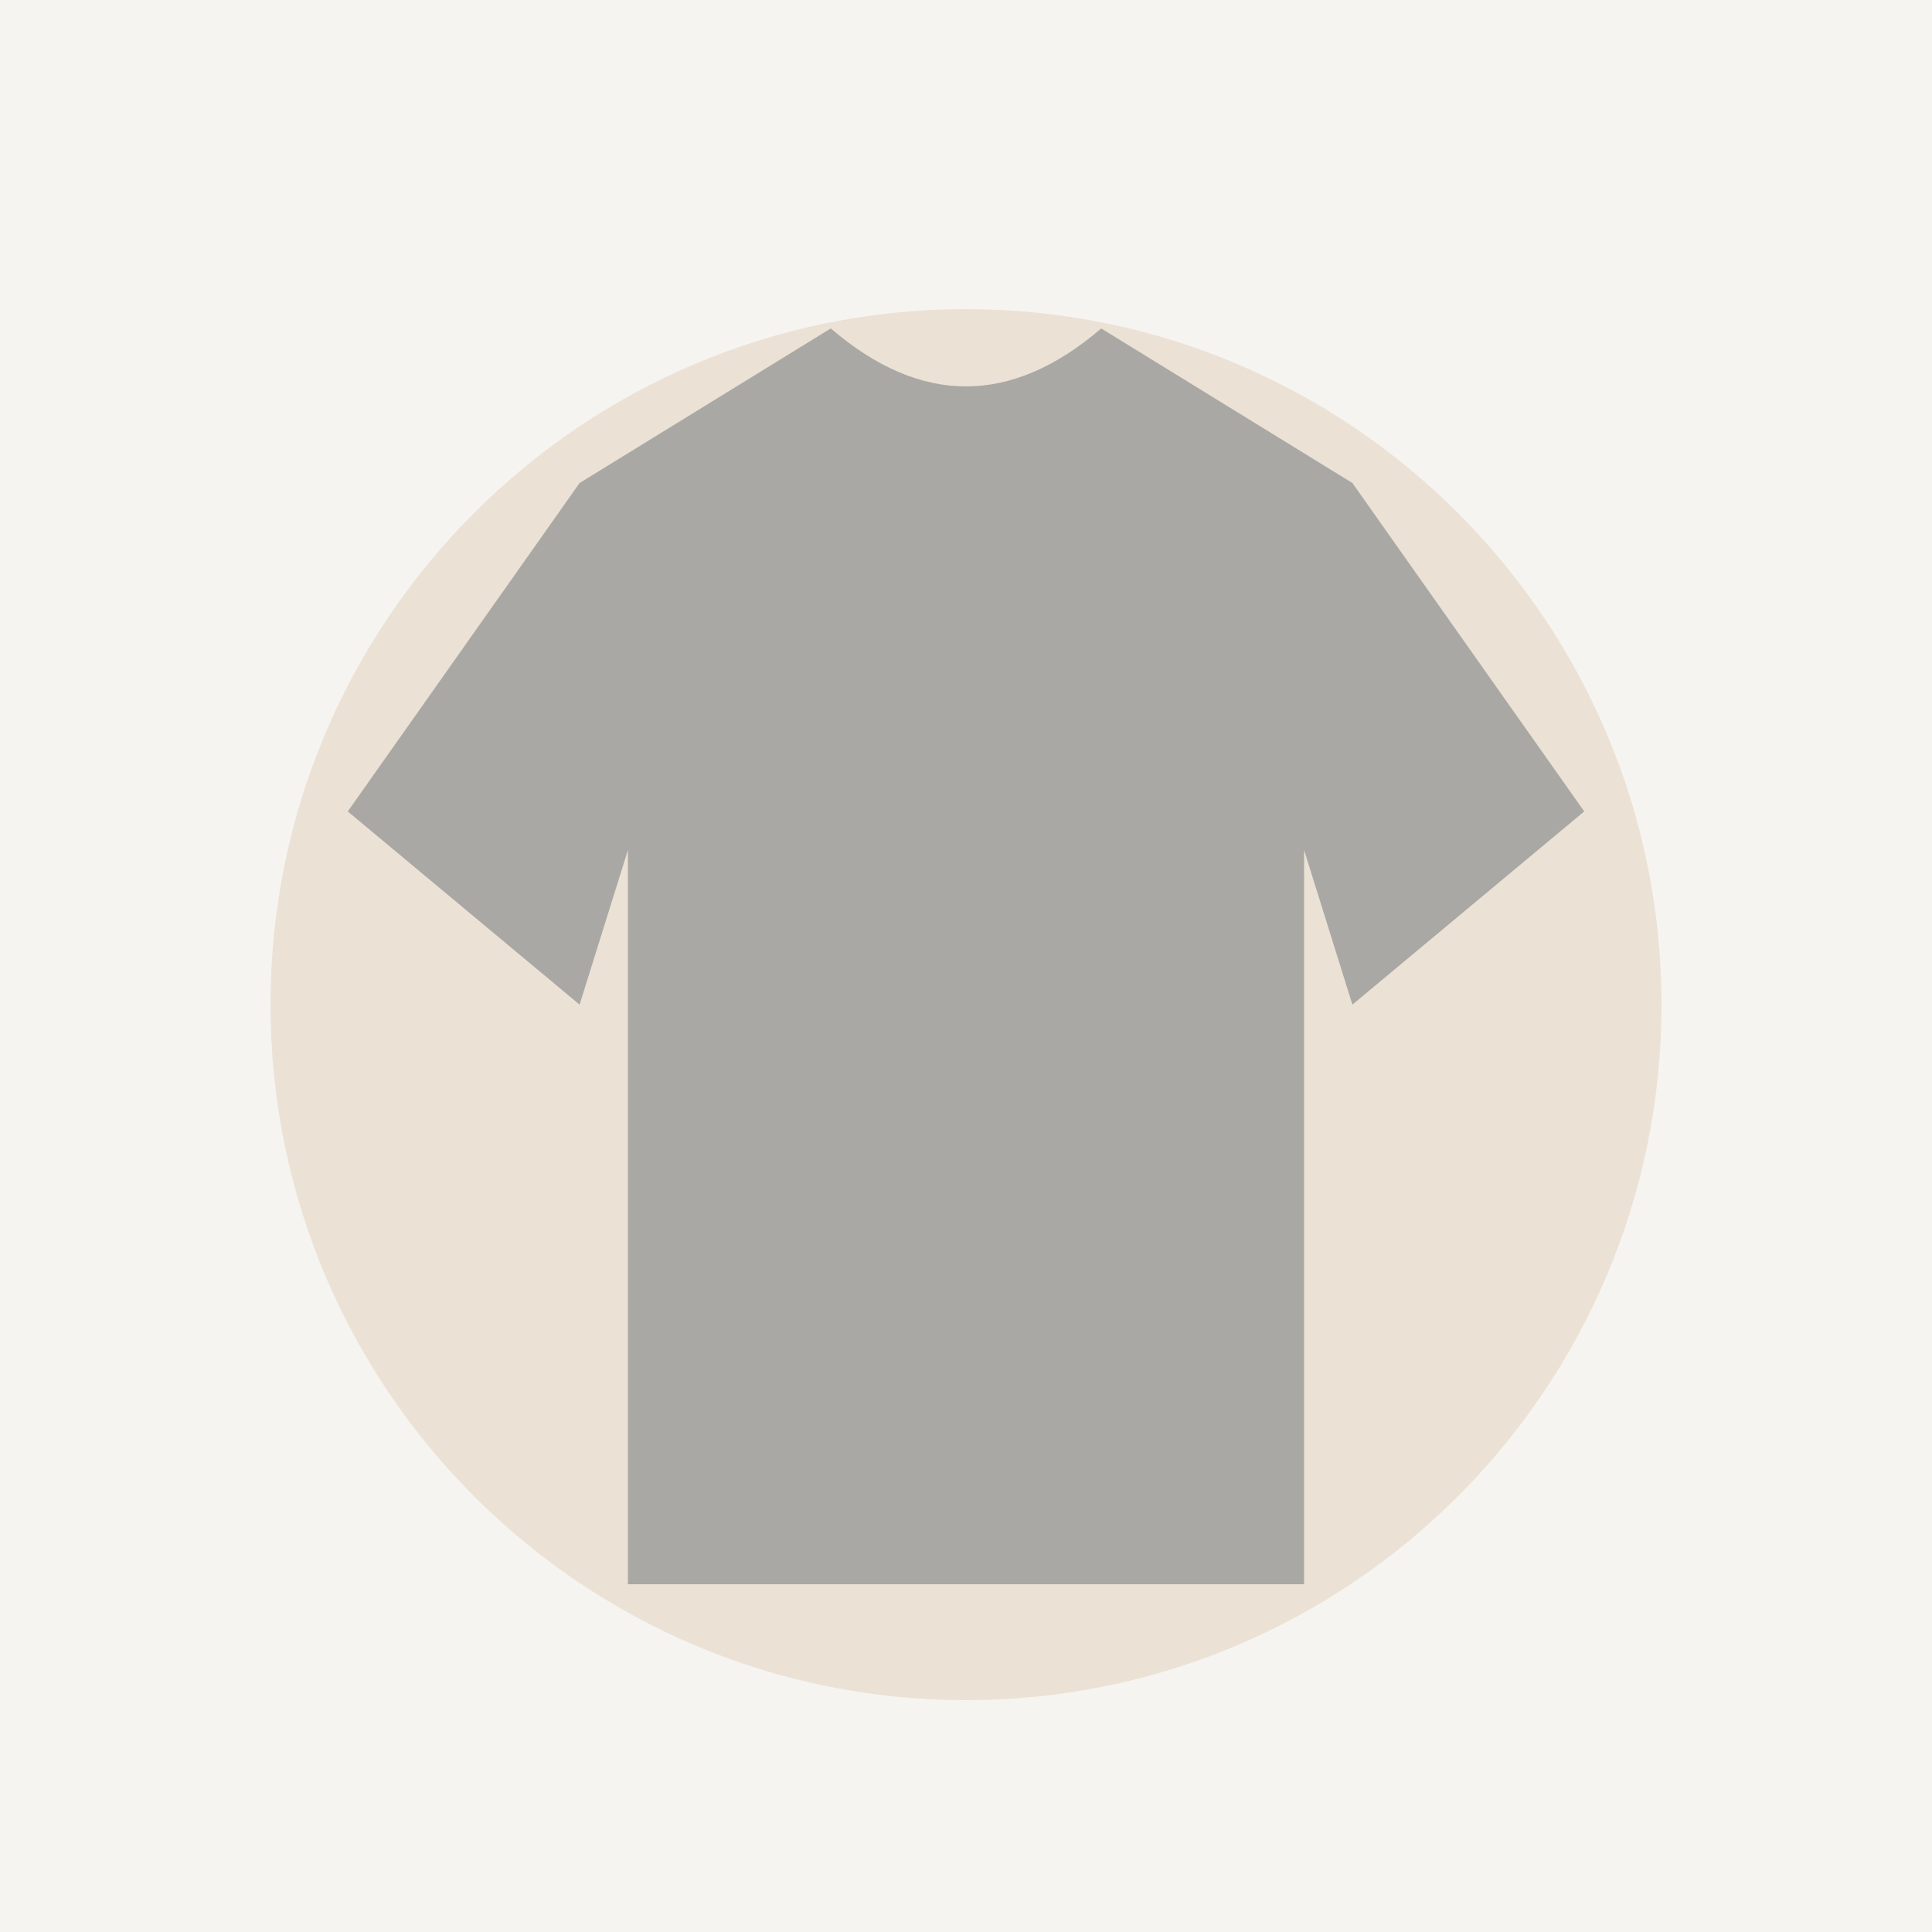
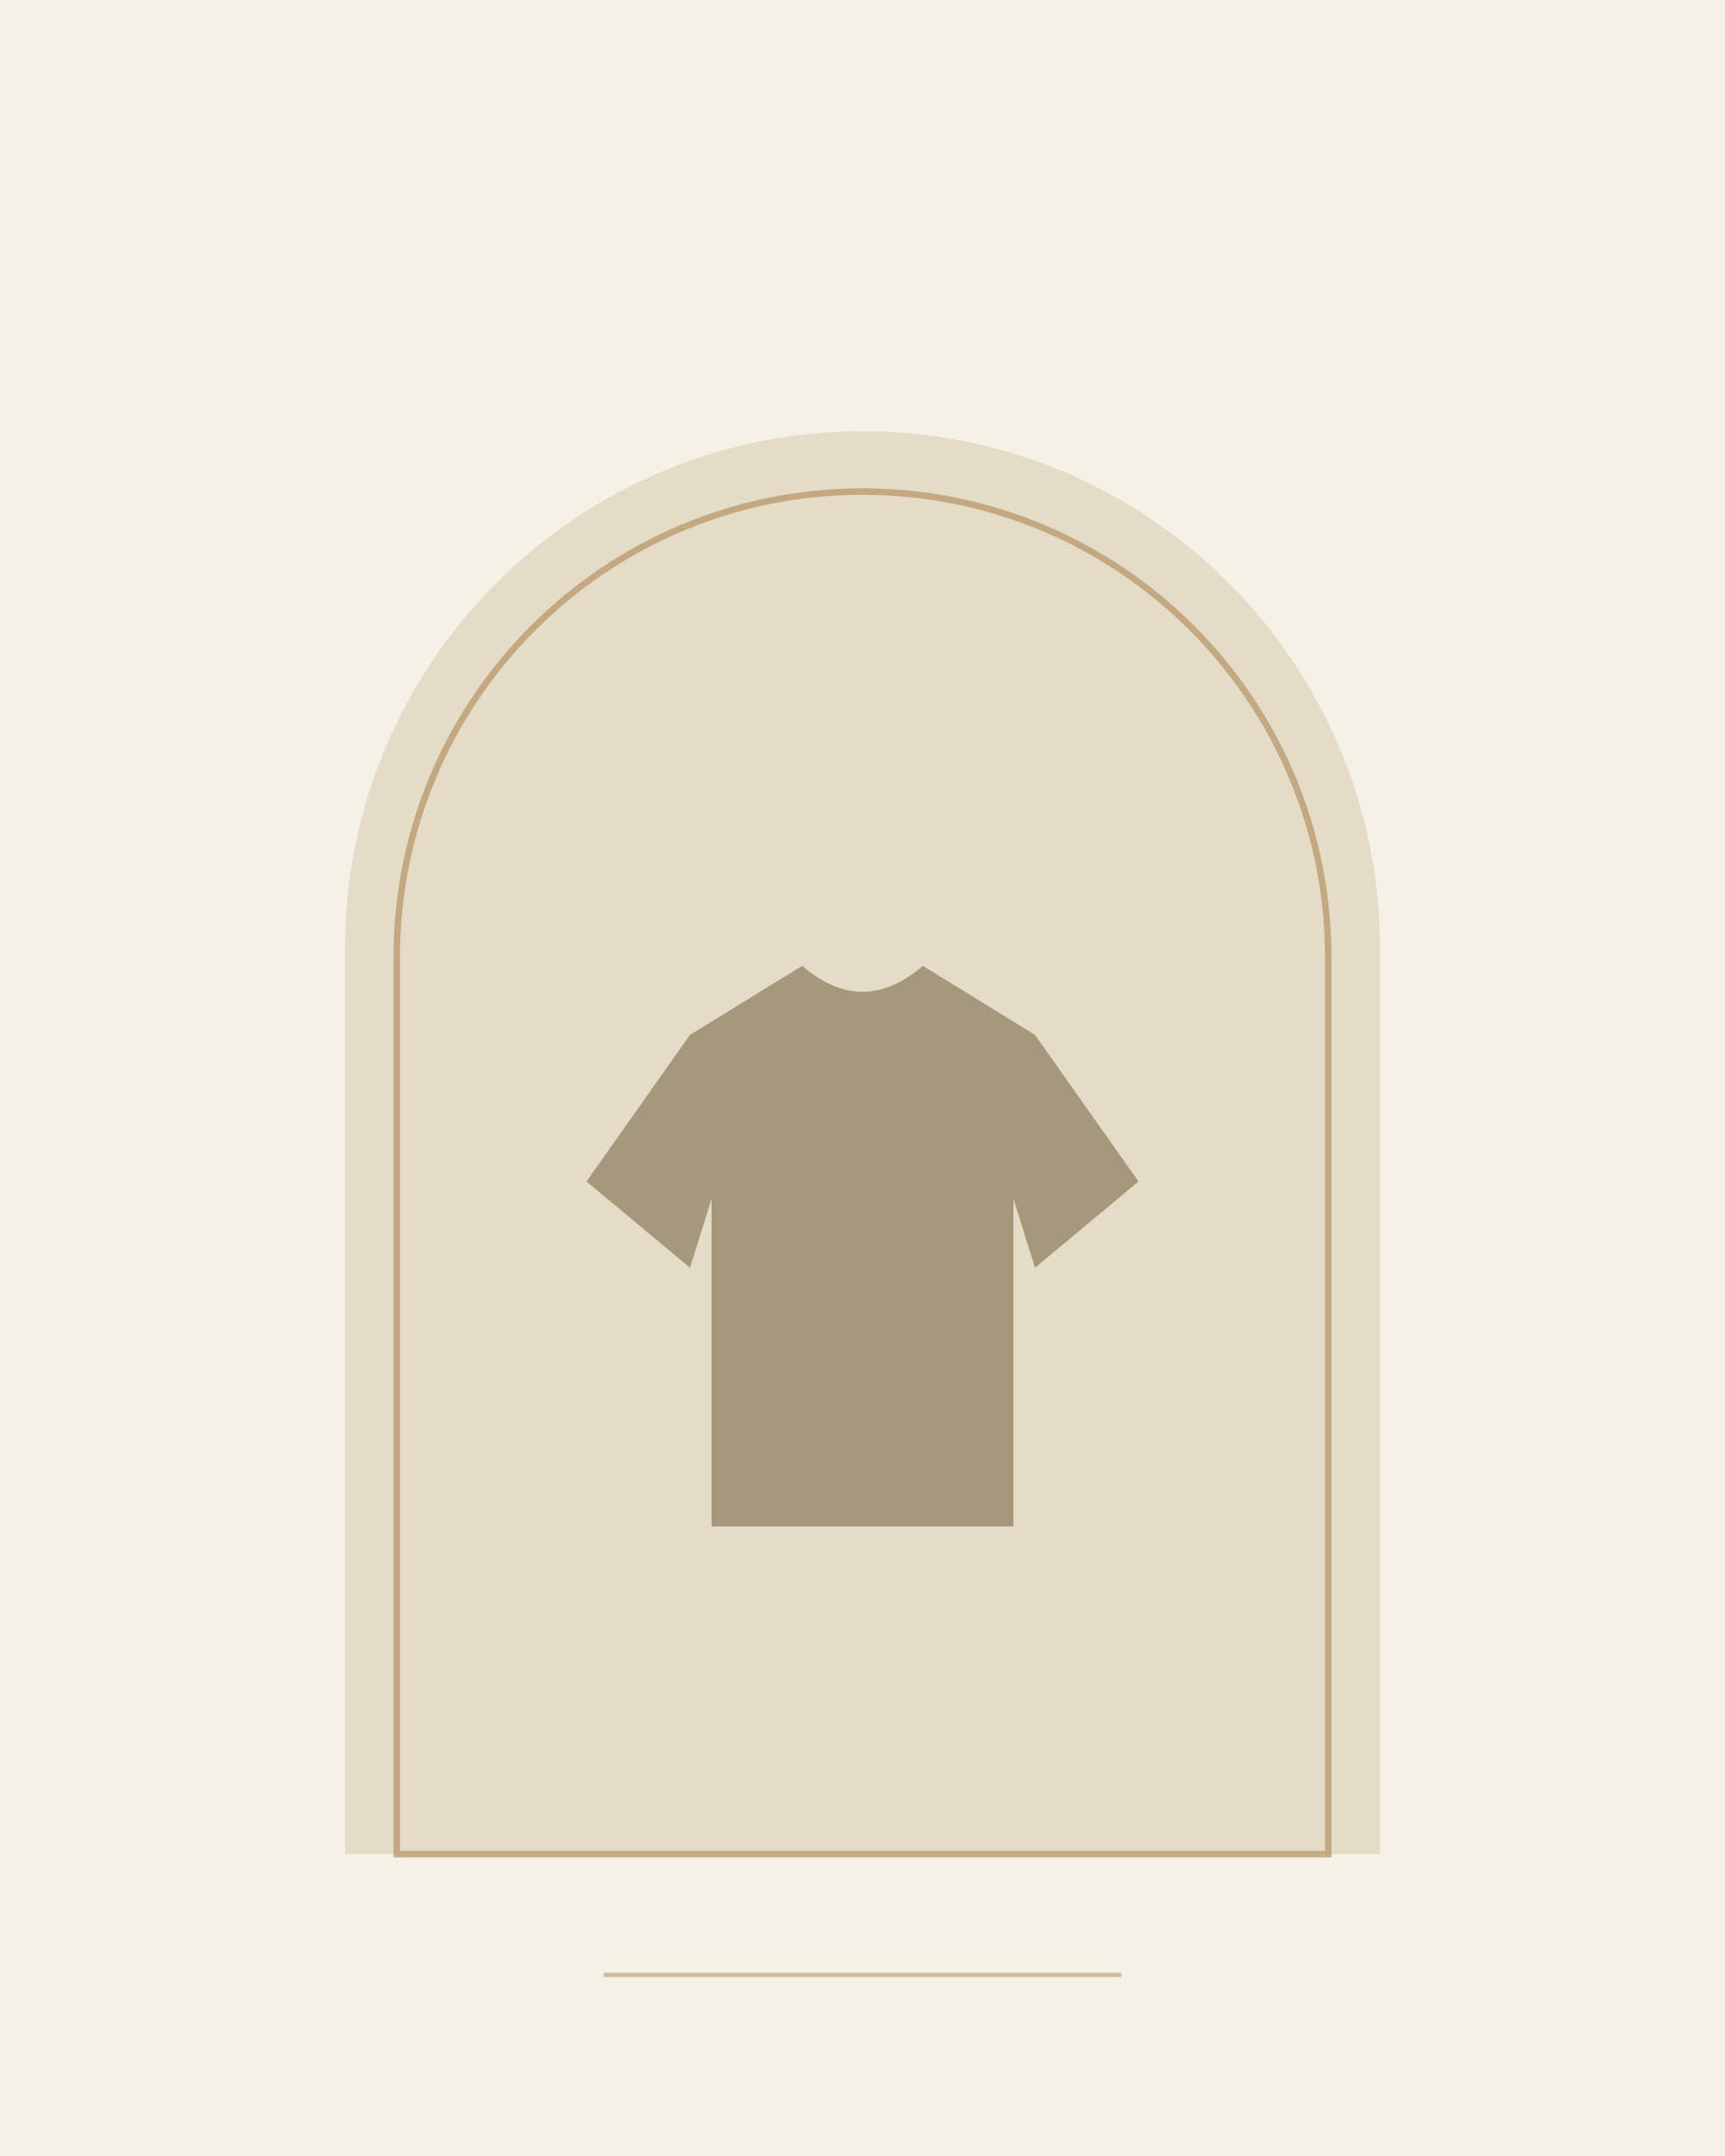
- <svg xmlns="http://www.w3.org/2000/svg" viewBox="0 0 200 200">
-   <rect width="200" height="200" fill="#F6F4F1" />
-   <circle cx="100" cy="104" r="72" fill="#EBE2D5" />
-   <path d="M60 50 L86 34 Q100 46 114 34 L140 50 L164 84 L140 104 L135 88 L135 164 L65 164 L65 88 L60 104 L36 84 Z" fill="#A9A8A5" fill-rule="evenodd" />
+ <svg xmlns="http://www.w3.org/2000/svg" viewBox="0 0 400 500">
+   <rect width="400" height="500" fill="#F6F1E7" />
+   <path d="M80 430 L80 220 A120 120 0 0 1 320 220 L320 430 Z" fill="#E5DCC8" />
+   <path d="M92 430 L92 222 A108 108 0 0 1 308 222 L308 430 Z" fill="none" stroke="#B8976A" stroke-width="1.5" opacity="0.75" />
+   <g transform="translate(100,190)">
+     <path d="M60 50 L86 34 Q100 46 114 34 L140 50 L164 84 L140 104 L135 88 L135 164 L65 164 L65 88 L60 104 L36 84 Z" fill="#A6987B" fill-rule="evenodd" />
+   </g>
+   <line x1="140" y1="458" x2="260" y2="458" stroke="#B8976A" stroke-width="1" opacity="0.6" />
</svg>
